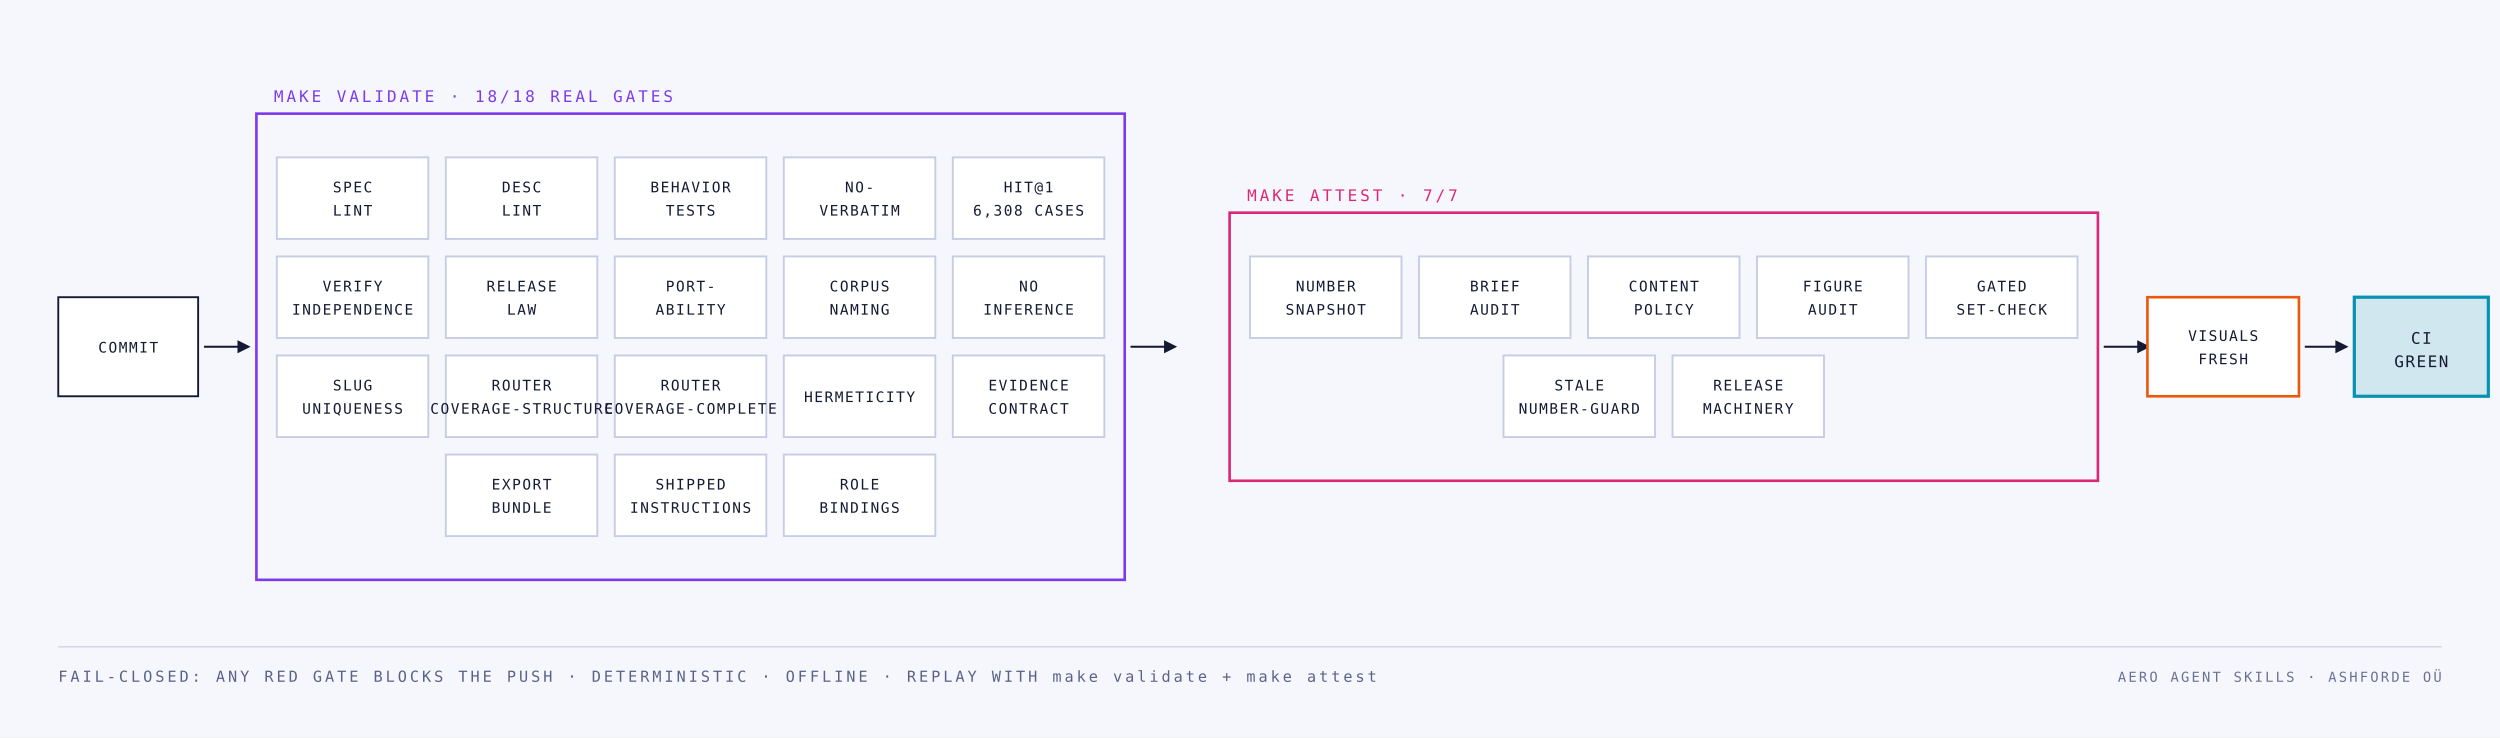
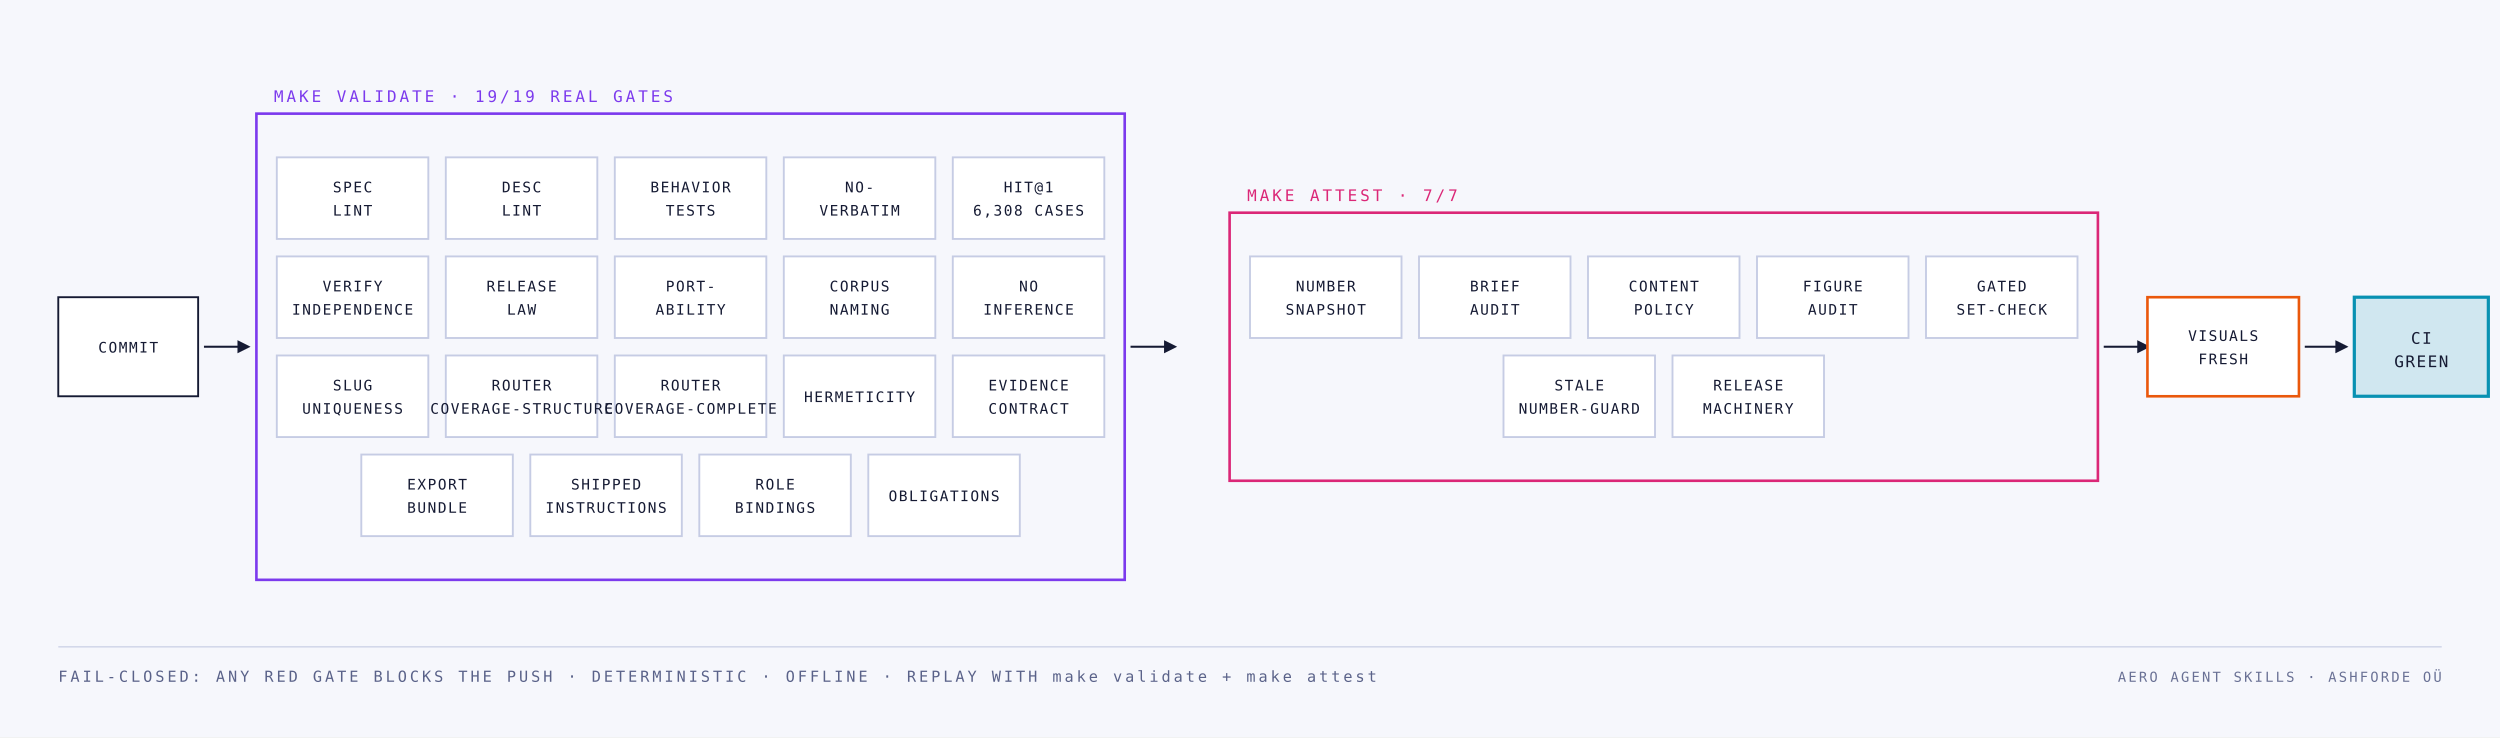
<svg xmlns="http://www.w3.org/2000/svg" width="1716" height="506" viewBox="0 0 1716 506">
  <style>
    .mono { font-family: "JetBrains Mono", "IBM Plex Mono", "Menlo", monospace; }
    .cond { font-family: "Barlow Condensed", "DIN Condensed", "Arial Narrow", sans-serif; font-weight: 700; text-transform: uppercase; }
    .serif { font-family: "Instrument Serif", Georgia, serif; font-style: italic; }
  </style>
  <rect width="1716" height="506" fill="#f6f7fc" />
  <rect x="40.0" y="204.0" width="96" height="68" fill="#ffffff" stroke="#151a33" stroke-width="1.3" />
  <text class="mono" x="88.0" y="242.0" text-anchor="middle" font-size="10" fill="#151a33" letter-spacing="1">COMMIT</text>
  <line x1="140.0" y1="238" x2="164.0" y2="238" stroke="#151a33" stroke-width="1.4" />
  <path d="M 172.0 238 l -9 -4.5 v 9 Z" fill="#151a33" />
  <rect x="176" y="78" width="596" height="320" fill="none" stroke="#7c3aed" stroke-width="1.8" />
-   <text class="mono" x="188.0" y="70.0" text-anchor="start" font-size="11" fill="#7c3aed" letter-spacing="2">MAKE VALIDATE · 18/18 REAL GATES</text>
+   <text class="mono" x="188.0" y="70.0" text-anchor="start" font-size="11" fill="#7c3aed" letter-spacing="2">MAKE VALIDATE · 19/19 REAL GATES</text>
  <rect x="190.0" y="108.0" width="104" height="56" fill="#ffffff" stroke="#c6cce4" stroke-width="1.3" />
  <text class="mono" x="242.0" y="132.0" text-anchor="middle" font-size="10" fill="#151a33" letter-spacing="1">SPEC</text>
  <text class="mono" x="242.0" y="148.0" text-anchor="middle" font-size="10" fill="#151a33" letter-spacing="1">LINT</text>
  <rect x="306.0" y="108.0" width="104" height="56" fill="#ffffff" stroke="#c6cce4" stroke-width="1.3" />
  <text class="mono" x="358.0" y="132.0" text-anchor="middle" font-size="10" fill="#151a33" letter-spacing="1">DESC</text>
  <text class="mono" x="358.0" y="148.0" text-anchor="middle" font-size="10" fill="#151a33" letter-spacing="1">LINT</text>
  <rect x="422.0" y="108.0" width="104" height="56" fill="#ffffff" stroke="#c6cce4" stroke-width="1.3" />
  <text class="mono" x="474.0" y="132.0" text-anchor="middle" font-size="10" fill="#151a33" letter-spacing="1">BEHAVIOR</text>
  <text class="mono" x="474.0" y="148.0" text-anchor="middle" font-size="10" fill="#151a33" letter-spacing="1">TESTS</text>
  <rect x="538.0" y="108.0" width="104" height="56" fill="#ffffff" stroke="#c6cce4" stroke-width="1.3" />
  <text class="mono" x="590.0" y="132.0" text-anchor="middle" font-size="10" fill="#151a33" letter-spacing="1">NO-</text>
  <text class="mono" x="590.0" y="148.0" text-anchor="middle" font-size="10" fill="#151a33" letter-spacing="1">VERBATIM</text>
  <rect x="654.0" y="108.0" width="104" height="56" fill="#ffffff" stroke="#c6cce4" stroke-width="1.3" />
  <text class="mono" x="706.0" y="132.0" text-anchor="middle" font-size="10" fill="#151a33" letter-spacing="1">HIT@1</text>
  <text class="mono" x="706.0" y="148.0" text-anchor="middle" font-size="10" fill="#151a33" letter-spacing="1">6,308 CASES</text>
  <rect x="190.0" y="176.0" width="104" height="56" fill="#ffffff" stroke="#c6cce4" stroke-width="1.3" />
  <text class="mono" x="242.0" y="200.0" text-anchor="middle" font-size="10" fill="#151a33" letter-spacing="1">VERIFY</text>
  <text class="mono" x="242.0" y="216.0" text-anchor="middle" font-size="10" fill="#151a33" letter-spacing="1">INDEPENDENCE</text>
  <rect x="306.0" y="176.0" width="104" height="56" fill="#ffffff" stroke="#c6cce4" stroke-width="1.3" />
  <text class="mono" x="358.0" y="200.0" text-anchor="middle" font-size="10" fill="#151a33" letter-spacing="1">RELEASE</text>
  <text class="mono" x="358.0" y="216.0" text-anchor="middle" font-size="10" fill="#151a33" letter-spacing="1">LAW</text>
  <rect x="422.0" y="176.0" width="104" height="56" fill="#ffffff" stroke="#c6cce4" stroke-width="1.3" />
  <text class="mono" x="474.0" y="200.0" text-anchor="middle" font-size="10" fill="#151a33" letter-spacing="1">PORT-</text>
  <text class="mono" x="474.0" y="216.0" text-anchor="middle" font-size="10" fill="#151a33" letter-spacing="1">ABILITY</text>
  <rect x="538.0" y="176.0" width="104" height="56" fill="#ffffff" stroke="#c6cce4" stroke-width="1.3" />
  <text class="mono" x="590.0" y="200.0" text-anchor="middle" font-size="10" fill="#151a33" letter-spacing="1">CORPUS</text>
  <text class="mono" x="590.0" y="216.0" text-anchor="middle" font-size="10" fill="#151a33" letter-spacing="1">NAMING</text>
  <rect x="654.0" y="176.0" width="104" height="56" fill="#ffffff" stroke="#c6cce4" stroke-width="1.3" />
  <text class="mono" x="706.0" y="200.0" text-anchor="middle" font-size="10" fill="#151a33" letter-spacing="1">NO</text>
  <text class="mono" x="706.0" y="216.0" text-anchor="middle" font-size="10" fill="#151a33" letter-spacing="1">INFERENCE</text>
  <rect x="190.0" y="244.0" width="104" height="56" fill="#ffffff" stroke="#c6cce4" stroke-width="1.3" />
  <text class="mono" x="242.0" y="268.0" text-anchor="middle" font-size="10" fill="#151a33" letter-spacing="1">SLUG</text>
  <text class="mono" x="242.0" y="284.0" text-anchor="middle" font-size="10" fill="#151a33" letter-spacing="1">UNIQUENESS</text>
  <rect x="306.0" y="244.0" width="104" height="56" fill="#ffffff" stroke="#c6cce4" stroke-width="1.3" />
  <text class="mono" x="358.0" y="268.0" text-anchor="middle" font-size="10" fill="#151a33" letter-spacing="1">ROUTER</text>
  <text class="mono" x="358.0" y="284.0" text-anchor="middle" font-size="10" fill="#151a33" letter-spacing="1">COVERAGE-STRUCTURE</text>
  <rect x="422.0" y="244.0" width="104" height="56" fill="#ffffff" stroke="#c6cce4" stroke-width="1.3" />
  <text class="mono" x="474.0" y="268.0" text-anchor="middle" font-size="10" fill="#151a33" letter-spacing="1">ROUTER</text>
  <text class="mono" x="474.0" y="284.0" text-anchor="middle" font-size="10" fill="#151a33" letter-spacing="1">COVERAGE-COMPLETE</text>
  <rect x="538.0" y="244.0" width="104" height="56" fill="#ffffff" stroke="#c6cce4" stroke-width="1.3" />
  <text class="mono" x="590.0" y="276.0" text-anchor="middle" font-size="10" fill="#151a33" letter-spacing="1">HERMETICITY</text>
  <rect x="654.0" y="244.0" width="104" height="56" fill="#ffffff" stroke="#c6cce4" stroke-width="1.3" />
  <text class="mono" x="706.0" y="268.0" text-anchor="middle" font-size="10" fill="#151a33" letter-spacing="1">EVIDENCE</text>
  <text class="mono" x="706.0" y="284.0" text-anchor="middle" font-size="10" fill="#151a33" letter-spacing="1">CONTRACT</text>
-   <rect x="306.0" y="312.0" width="104" height="56" fill="#ffffff" stroke="#c6cce4" stroke-width="1.3" />
-   <text class="mono" x="358.0" y="336.0" text-anchor="middle" font-size="10" fill="#151a33" letter-spacing="1">EXPORT</text>
-   <text class="mono" x="358.0" y="352.0" text-anchor="middle" font-size="10" fill="#151a33" letter-spacing="1">BUNDLE</text>
-   <rect x="422.0" y="312.0" width="104" height="56" fill="#ffffff" stroke="#c6cce4" stroke-width="1.3" />
-   <text class="mono" x="474.0" y="336.0" text-anchor="middle" font-size="10" fill="#151a33" letter-spacing="1">SHIPPED</text>
-   <text class="mono" x="474.0" y="352.0" text-anchor="middle" font-size="10" fill="#151a33" letter-spacing="1">INSTRUCTIONS</text>
-   <rect x="538.0" y="312.0" width="104" height="56" fill="#ffffff" stroke="#c6cce4" stroke-width="1.3" />
-   <text class="mono" x="590.0" y="336.0" text-anchor="middle" font-size="10" fill="#151a33" letter-spacing="1">ROLE</text>
-   <text class="mono" x="590.0" y="352.0" text-anchor="middle" font-size="10" fill="#151a33" letter-spacing="1">BINDINGS</text>
+   <rect x="248.0" y="312.0" width="104" height="56" fill="#ffffff" stroke="#c6cce4" stroke-width="1.3" />
+   <text class="mono" x="300.0" y="336.0" text-anchor="middle" font-size="10" fill="#151a33" letter-spacing="1">EXPORT</text>
+   <text class="mono" x="300.0" y="352.0" text-anchor="middle" font-size="10" fill="#151a33" letter-spacing="1">BUNDLE</text>
+   <rect x="364.0" y="312.0" width="104" height="56" fill="#ffffff" stroke="#c6cce4" stroke-width="1.3" />
+   <text class="mono" x="416.0" y="336.0" text-anchor="middle" font-size="10" fill="#151a33" letter-spacing="1">SHIPPED</text>
+   <text class="mono" x="416.0" y="352.0" text-anchor="middle" font-size="10" fill="#151a33" letter-spacing="1">INSTRUCTIONS</text>
+   <rect x="480.0" y="312.0" width="104" height="56" fill="#ffffff" stroke="#c6cce4" stroke-width="1.3" />
+   <text class="mono" x="532.0" y="336.0" text-anchor="middle" font-size="10" fill="#151a33" letter-spacing="1">ROLE</text>
+   <text class="mono" x="532.0" y="352.0" text-anchor="middle" font-size="10" fill="#151a33" letter-spacing="1">BINDINGS</text>
+   <rect x="596.0" y="312.0" width="104" height="56" fill="#ffffff" stroke="#c6cce4" stroke-width="1.3" />
+   <text class="mono" x="648.0" y="344.0" text-anchor="middle" font-size="10" fill="#151a33" letter-spacing="1">OBLIGATIONS</text>
  <line x1="776.0" y1="238" x2="800.0" y2="238" stroke="#151a33" stroke-width="1.4" />
  <path d="M 808.0 238 l -9 -4.5 v 9 Z" fill="#151a33" />
  <rect x="844" y="146" width="596" height="184" fill="none" stroke="#db2777" stroke-width="1.8" />
  <text class="mono" x="856.0" y="138.0" text-anchor="start" font-size="11" fill="#db2777" letter-spacing="2">MAKE ATTEST · 7/7</text>
  <rect x="858.0" y="176.0" width="104" height="56" fill="#ffffff" stroke="#c6cce4" stroke-width="1.3" />
  <text class="mono" x="910.0" y="200.0" text-anchor="middle" font-size="10" fill="#151a33" letter-spacing="1">NUMBER</text>
  <text class="mono" x="910.0" y="216.0" text-anchor="middle" font-size="10" fill="#151a33" letter-spacing="1">SNAPSHOT</text>
  <rect x="974.0" y="176.0" width="104" height="56" fill="#ffffff" stroke="#c6cce4" stroke-width="1.3" />
  <text class="mono" x="1026.0" y="200.0" text-anchor="middle" font-size="10" fill="#151a33" letter-spacing="1">BRIEF</text>
  <text class="mono" x="1026.0" y="216.0" text-anchor="middle" font-size="10" fill="#151a33" letter-spacing="1">AUDIT</text>
  <rect x="1090.0" y="176.0" width="104" height="56" fill="#ffffff" stroke="#c6cce4" stroke-width="1.3" />
  <text class="mono" x="1142.0" y="200.0" text-anchor="middle" font-size="10" fill="#151a33" letter-spacing="1">CONTENT</text>
  <text class="mono" x="1142.0" y="216.0" text-anchor="middle" font-size="10" fill="#151a33" letter-spacing="1">POLICY</text>
  <rect x="1206.0" y="176.0" width="104" height="56" fill="#ffffff" stroke="#c6cce4" stroke-width="1.3" />
  <text class="mono" x="1258.0" y="200.0" text-anchor="middle" font-size="10" fill="#151a33" letter-spacing="1">FIGURE</text>
  <text class="mono" x="1258.0" y="216.0" text-anchor="middle" font-size="10" fill="#151a33" letter-spacing="1">AUDIT</text>
  <rect x="1322.0" y="176.0" width="104" height="56" fill="#ffffff" stroke="#c6cce4" stroke-width="1.3" />
  <text class="mono" x="1374.0" y="200.0" text-anchor="middle" font-size="10" fill="#151a33" letter-spacing="1">GATED</text>
  <text class="mono" x="1374.0" y="216.0" text-anchor="middle" font-size="10" fill="#151a33" letter-spacing="1">SET-CHECK</text>
  <rect x="1032.0" y="244.0" width="104" height="56" fill="#ffffff" stroke="#c6cce4" stroke-width="1.3" />
  <text class="mono" x="1084.0" y="268.0" text-anchor="middle" font-size="10" fill="#151a33" letter-spacing="1">STALE</text>
  <text class="mono" x="1084.0" y="284.0" text-anchor="middle" font-size="10" fill="#151a33" letter-spacing="1">NUMBER-GUARD</text>
  <rect x="1148.0" y="244.0" width="104" height="56" fill="#ffffff" stroke="#c6cce4" stroke-width="1.3" />
  <text class="mono" x="1200.0" y="268.0" text-anchor="middle" font-size="10" fill="#151a33" letter-spacing="1">RELEASE</text>
  <text class="mono" x="1200.0" y="284.0" text-anchor="middle" font-size="10" fill="#151a33" letter-spacing="1">MACHINERY</text>
  <line x1="1444.0" y1="238" x2="1468.0" y2="238" stroke="#151a33" stroke-width="1.4" />
  <path d="M 1476.0 238 l -9 -4.5 v 9 Z" fill="#151a33" />
  <rect x="1474.0" y="204.0" width="104" height="68" fill="#ffffff" stroke="#ea580c" stroke-width="1.8" />
  <text class="mono" x="1526.0" y="234.0" text-anchor="middle" font-size="10" fill="#151a33" letter-spacing="1">VISUALS</text>
  <text class="mono" x="1526.0" y="250.0" text-anchor="middle" font-size="10" fill="#151a33" letter-spacing="1">FRESH</text>
  <line x1="1582.0" y1="238" x2="1604.0" y2="238" stroke="#151a33" stroke-width="1.4" />
  <path d="M 1612.0 238 l -9 -4.5 v 9 Z" fill="#151a33" />
  <rect x="1616" y="204" width="92" height="68" fill="#0891b2" fill-opacity="0.16" stroke="#0891b2" stroke-width="2.2" />
  <text class="mono" x="1662.0" y="236.0" text-anchor="middle" font-size="11" fill="#151a33" letter-spacing="1">CI</text>
  <text class="mono" x="1662.0" y="252.0" text-anchor="middle" font-size="11" fill="#151a33" letter-spacing="1">GREEN</text>
  <line x1="40" y1="444" x2="1676" y2="444" stroke="#c6cce4" stroke-width="0.8" />
  <text class="mono" x="40.0" y="468.0" text-anchor="start" font-size="10.5" fill="#5a6289" letter-spacing="2">FAIL-CLOSED: ANY RED GATE BLOCKS THE PUSH · DETERMINISTIC · OFFLINE · REPLAY WITH make validate + make attest</text>
  <text class="mono" x="1676.0" y="468.0" text-anchor="end" font-size="9.5" fill="#5a6289" letter-spacing="1.5" opacity="0.9">AERO AGENT SKILLS · ASHFORDE OÜ</text>
</svg>
